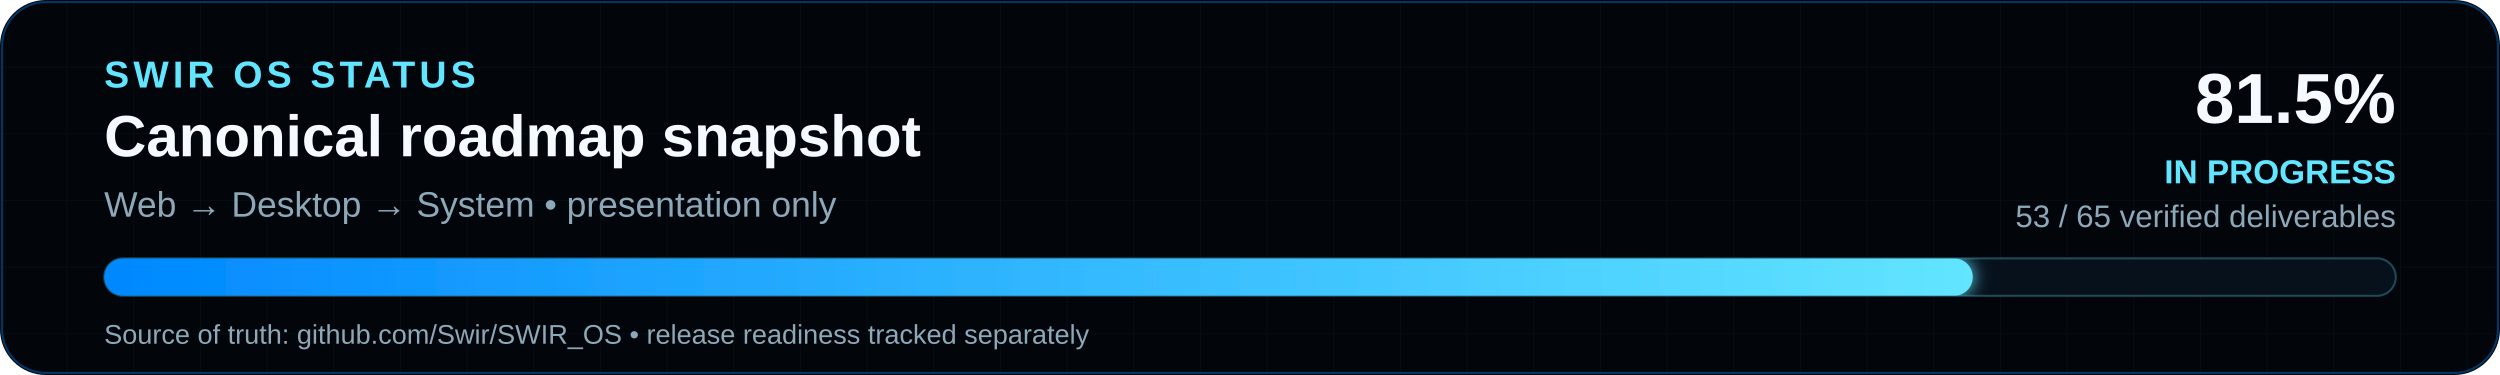
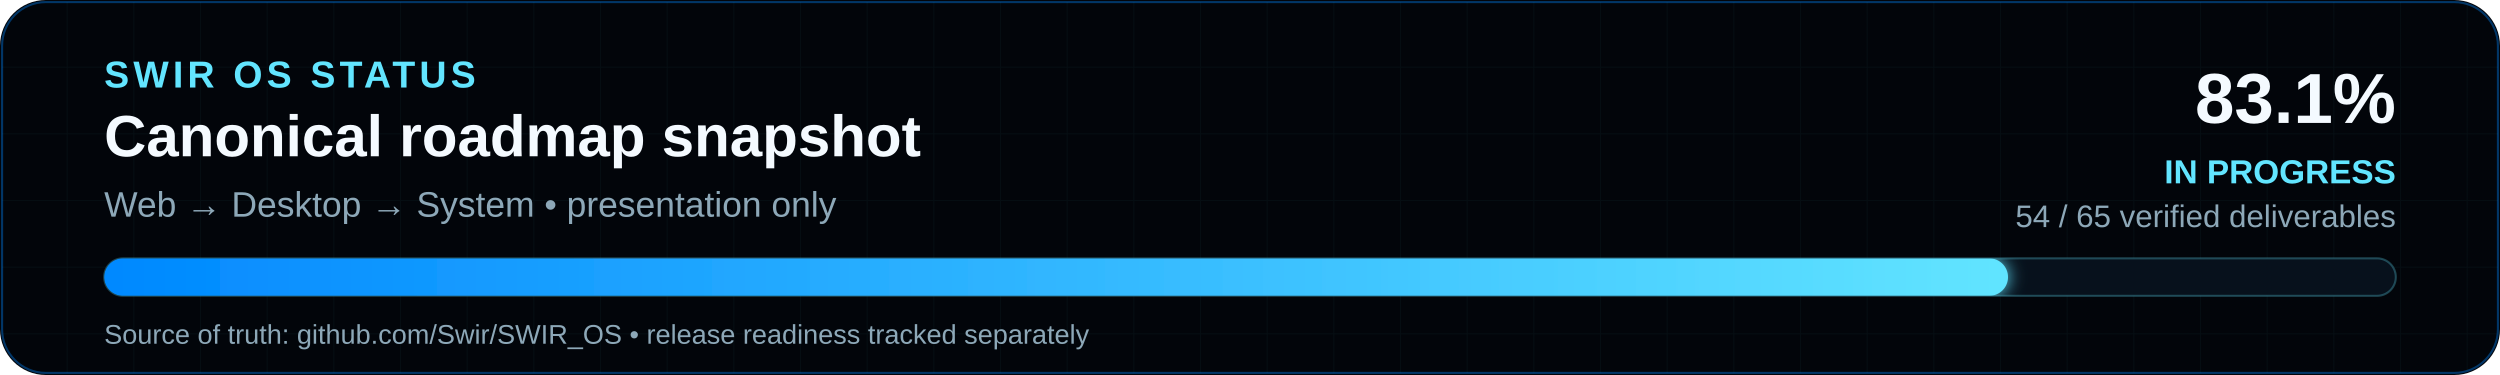
<svg xmlns="http://www.w3.org/2000/svg" viewBox="0 0 1200 180" role="img" aria-labelledby="progressCardTitle progressCardDesc">
  <defs>
    <linearGradient id="progressGradient" x1="0" y1="0" x2="1" y2="0">
      <stop offset="0" stop-color="#0088FF" />
      <stop offset="1" stop-color="#62E5FF" />
    </linearGradient>
    <filter id="softGlow" x="-10%" y="-150%" width="120%" height="400%">
      <feGaussianBlur stdDeviation="4" result="blur" />
      <feMerge>
        <feMergeNode in="blur" />
        <feMergeNode in="SourceGraphic" />
      </feMerge>
    </filter>
    <clipPath id="cardTrackClip">
      <rect x="50" y="124" width="1100" height="18" rx="9" />
    </clipPath>
    <pattern id="grid" width="32" height="32" patternUnits="userSpaceOnUse">
      <path d="M 32 0 L 0 0 0 32" fill="none" stroke="#62E5FF" stroke-opacity="0.035" stroke-width="1" />
    </pattern>
  </defs>
  <rect width="1200" height="180" rx="22" fill="#02050A" />
  <rect x="1" y="1" width="1198" height="178" rx="21" fill="none" stroke="#0088FF" stroke-opacity="0.38" />
  <rect x="1" y="1" width="1198" height="178" rx="21" fill="url(#grid)" />
  <text x="50" y="42" fill="#62E5FF" font-family="system-ui,Segoe UI,Arial,sans-serif" font-size="18" font-weight="700" letter-spacing="2">SWIR OS STATUS</text>
  <text x="50" y="75" fill="#F4FAFF" font-family="system-ui,Segoe UI,Arial,sans-serif" font-size="28" font-weight="700">Canonical roadmap snapshot</text>
  <text x="50" y="104" fill="#8DA8B8" font-family="system-ui,Segoe UI,Arial,sans-serif" font-size="17">Web → Desktop → System • presentation only</text>
-   <text x="1150" y="59" text-anchor="end" fill="#F4FAFF" font-family="system-ui,Segoe UI,Arial,sans-serif" font-size="34" font-weight="800">81.5%</text>
+   <text x="1150" y="59" text-anchor="end" fill="#F4FAFF" font-family="system-ui,Segoe UI,Arial,sans-serif" font-size="34" font-weight="800">83.1%</text>
  <text x="1150" y="88" text-anchor="end" fill="#62E5FF" font-family="system-ui,Segoe UI,Arial,sans-serif" font-size="16" font-weight="700">IN PROGRESS</text>
-   <text x="1150" y="109" text-anchor="end" fill="#8DA8B8" font-family="system-ui,Segoe UI,Arial,sans-serif" font-size="15">53 / 65 verified deliverables</text>
+   <text x="1150" y="109" text-anchor="end" fill="#8DA8B8" font-family="system-ui,Segoe UI,Arial,sans-serif" font-size="15">54 / 65 verified deliverables</text>
  <rect x="50" y="124" width="1100" height="18" rx="9" fill="#07111C" stroke="#62E5FF" stroke-opacity="0.28" />
-   <rect x="50" y="124" width="896.923" height="18" rx="9" fill="url(#progressGradient)" clip-path="url(#cardTrackClip)" filter="url(#softGlow)" />
+   <rect x="50" y="124" width="913.846" height="18" rx="9" fill="url(#progressGradient)" clip-path="url(#cardTrackClip)" filter="url(#softGlow)" />
  <text x="50" y="165" fill="#8DA8B8" font-family="system-ui,Segoe UI,Arial,sans-serif" font-size="13">Source of truth: github.com/Swir/SWIR_OS • release readiness tracked separately</text>
</svg>
